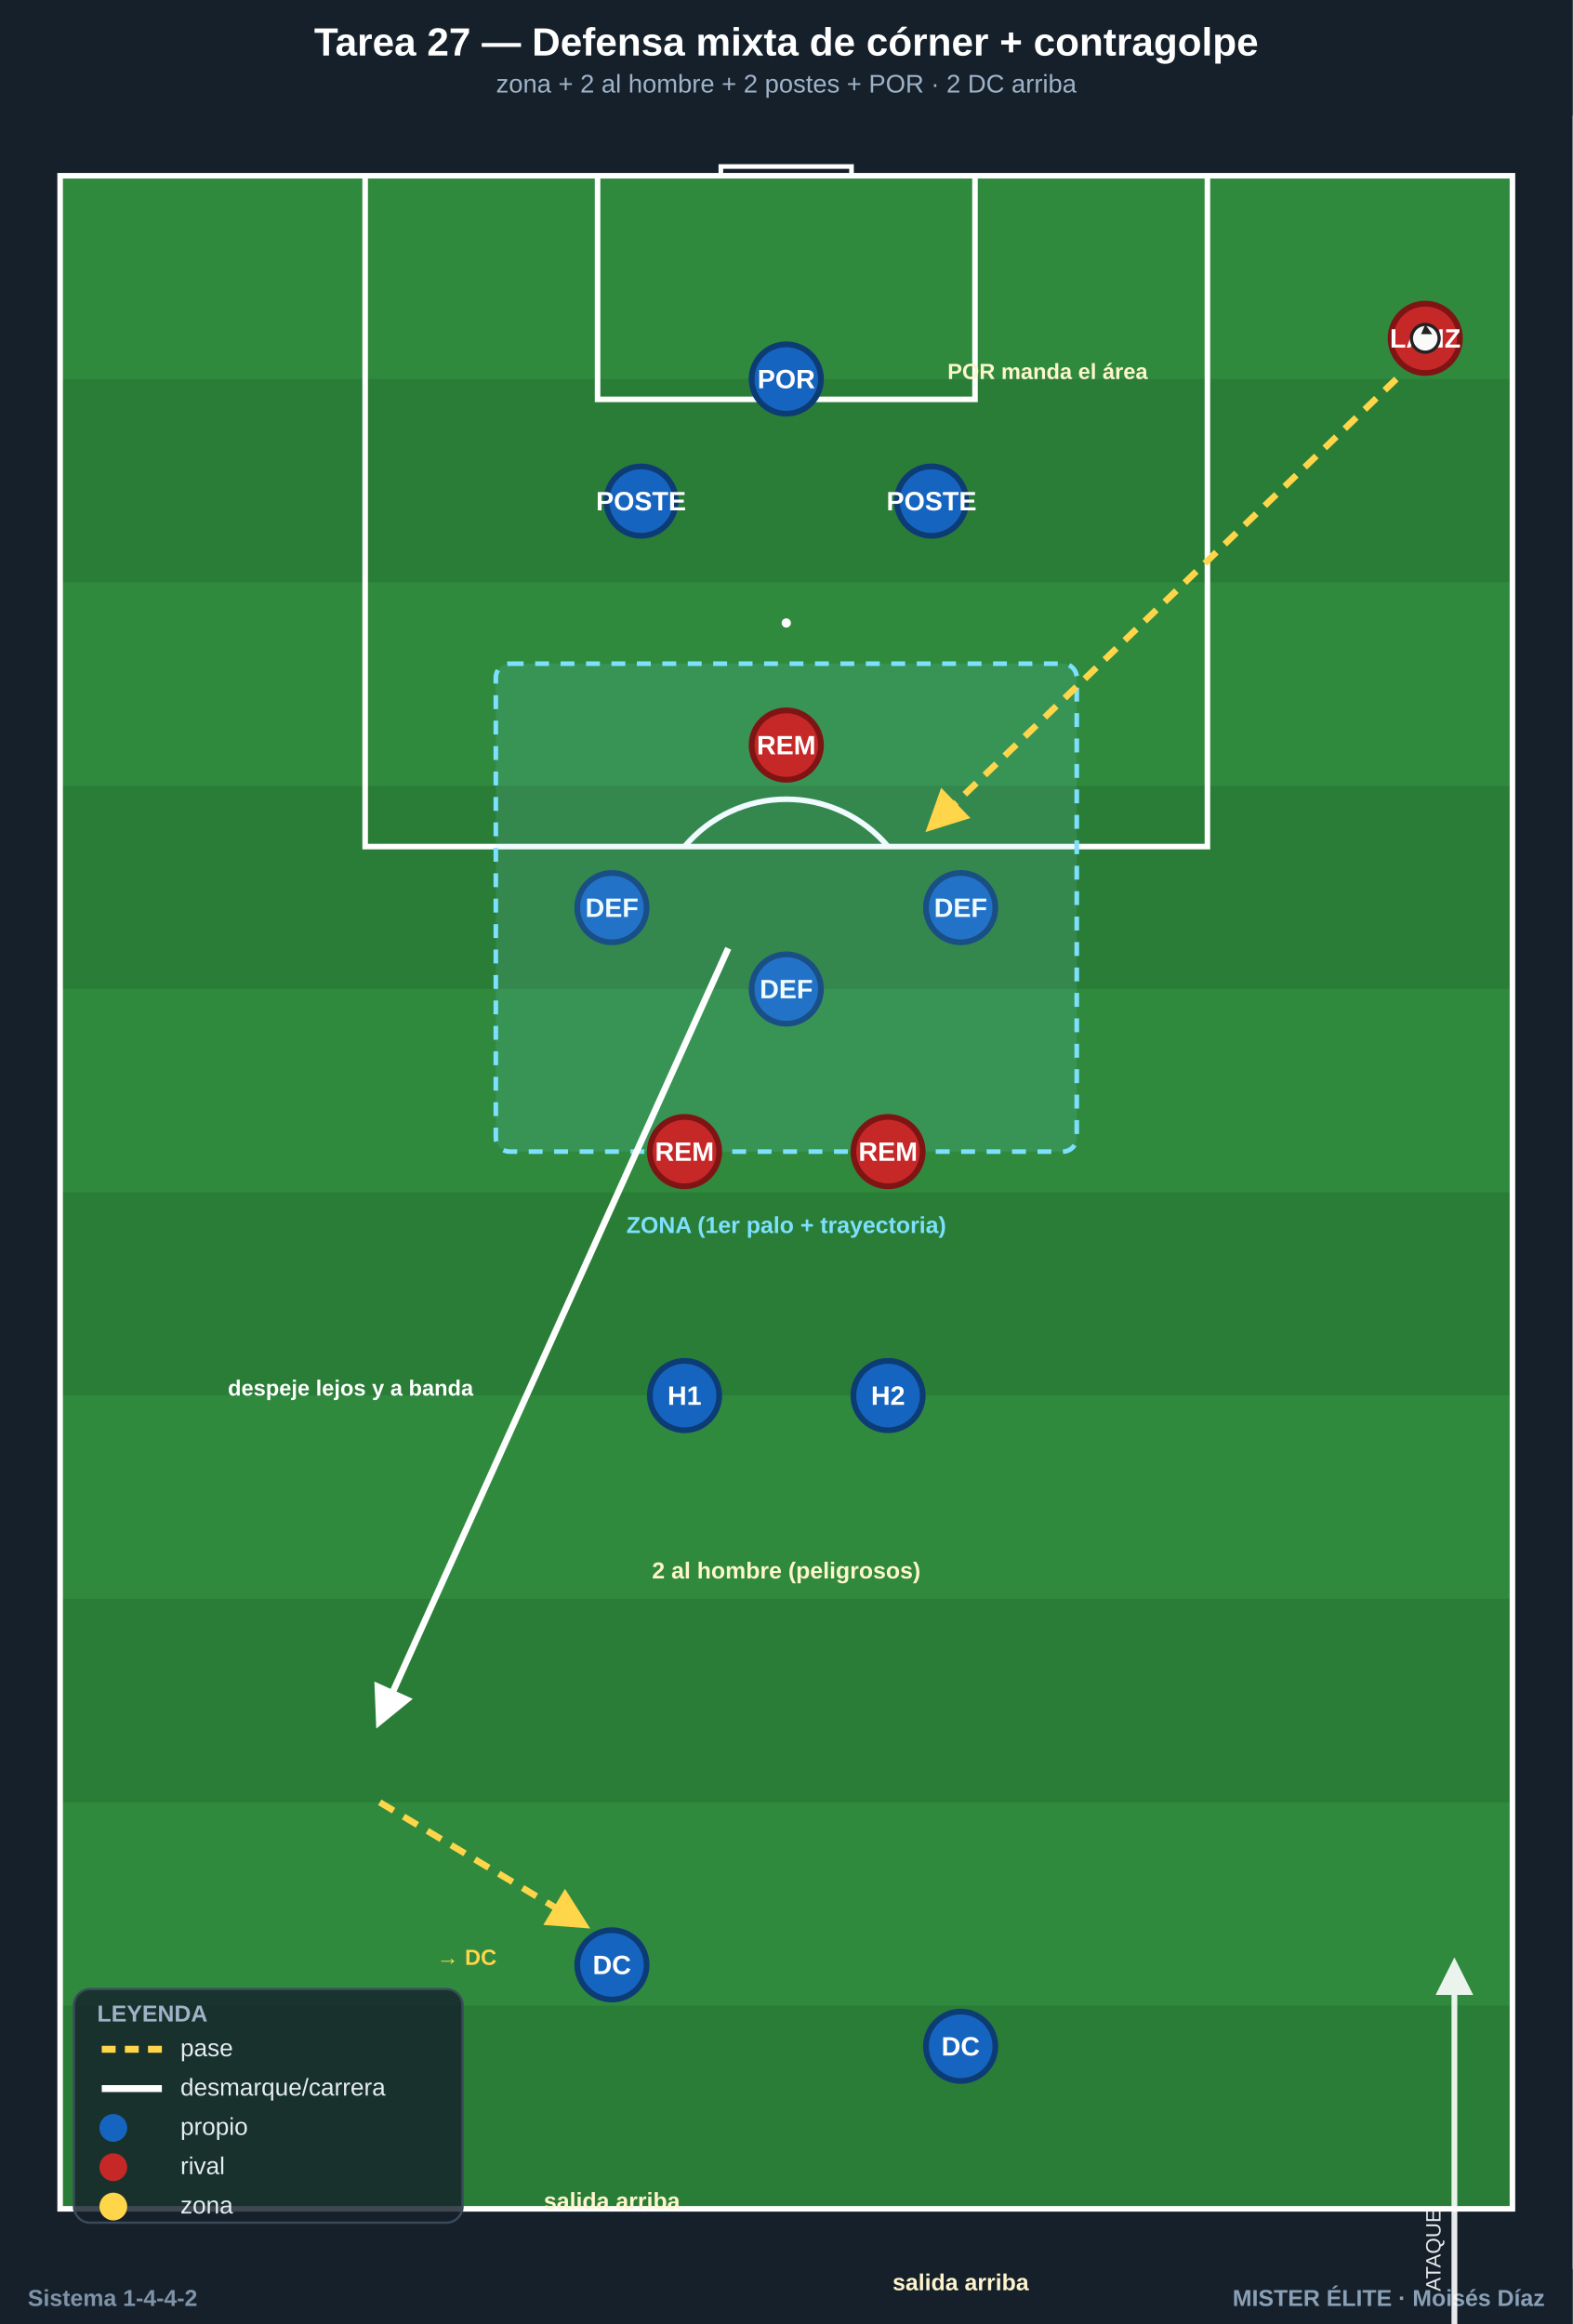
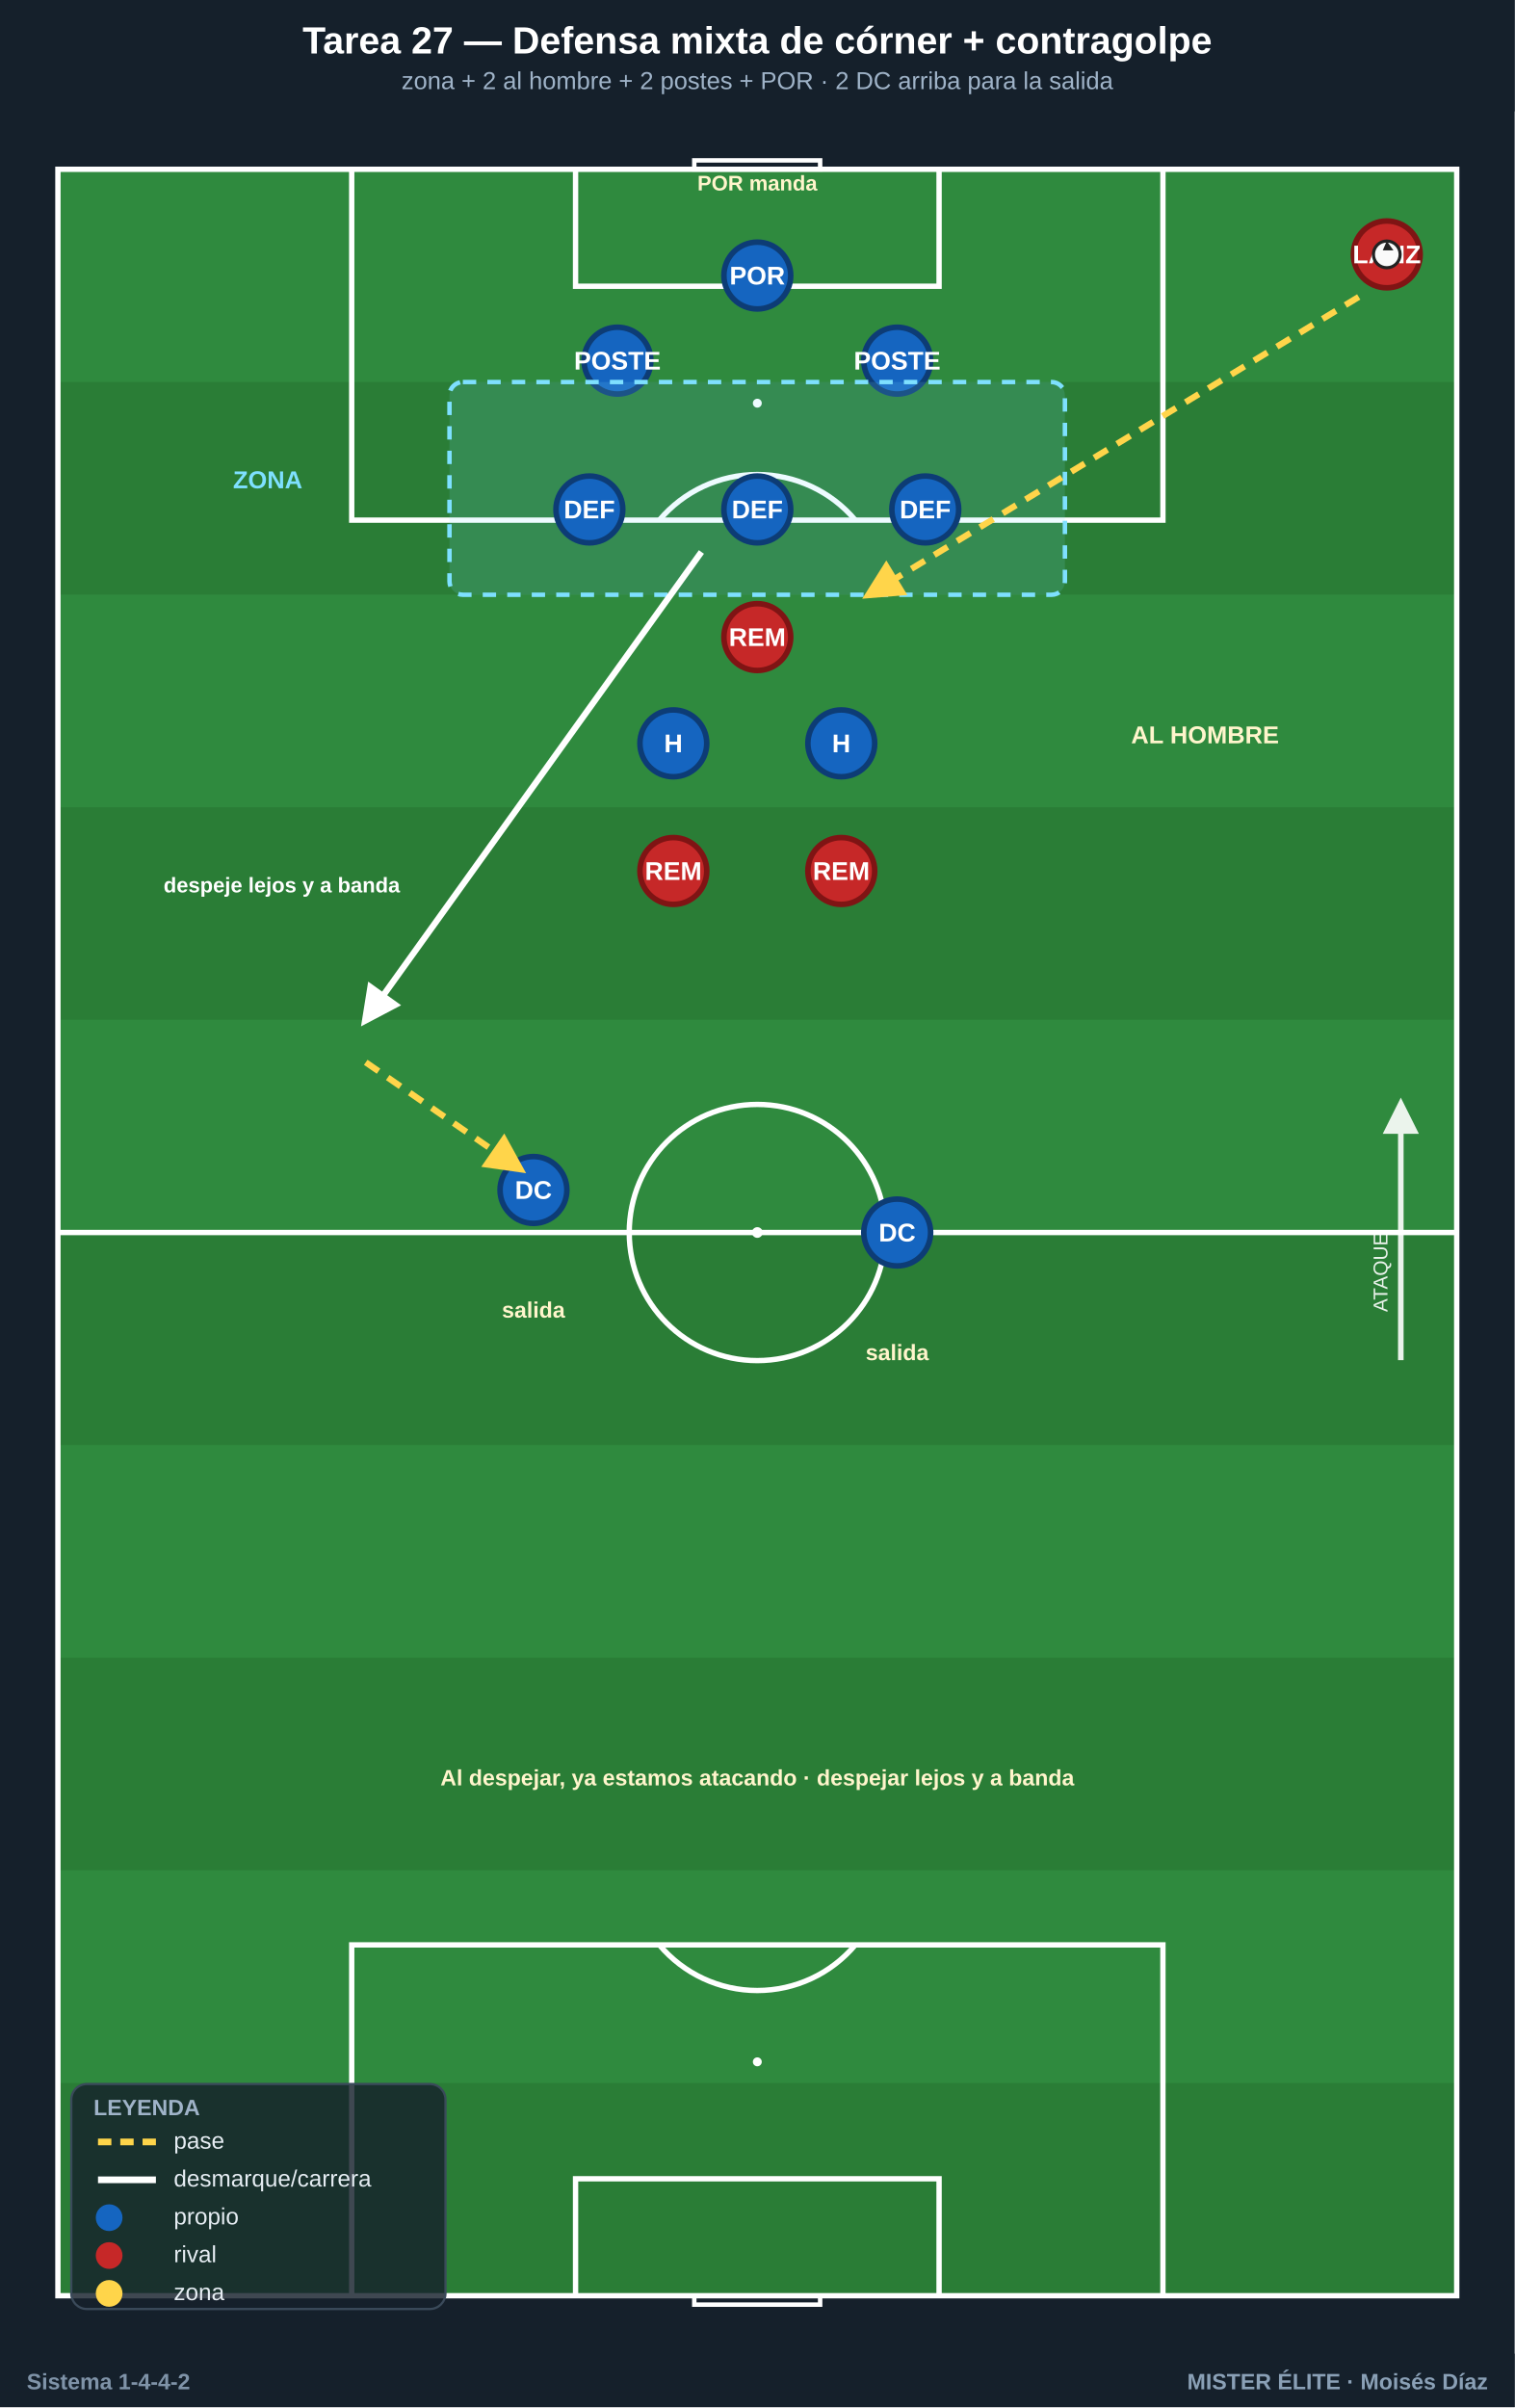
- <svg xmlns="http://www.w3.org/2000/svg" viewBox="0 0 680 1005" width="680" height="1005" font-family="Segoe UI,Arial,sans-serif">
+ <svg xmlns="http://www.w3.org/2000/svg" viewBox="0 0 680 1081" width="680" height="1081" font-family="Segoe UI,Arial,sans-serif">
  <defs>
    <linearGradient id="sky" x1="0" y1="0" x2="0" y2="1">
      <stop offset="0" stop-color="#2f8a3e" />
      <stop offset="1" stop-color="#2b8139" />
    </linearGradient>
    <marker id="ah_pass" viewBox="0 0 10 10" refX="8" refY="5" markerWidth="6.5" markerHeight="6.5" orient="auto-start-reverse">
      <path d="M0,0 L10,5 L0,10 z" fill="#ffd54a" />
    </marker>
    <marker id="ah_run" viewBox="0 0 10 10" refX="8" refY="5" markerWidth="6.5" markerHeight="6.5" orient="auto-start-reverse">
      <path d="M0,0 L10,5 L0,10 z" fill="#ffffff" />
    </marker>
    <marker id="ah_drive" viewBox="0 0 10 10" refX="8" refY="5" markerWidth="6.5" markerHeight="6.5" orient="auto-start-reverse">
      <path d="M0,0 L10,5 L0,10 z" fill="#7ee0ff" />
    </marker>
    <marker id="ah_white" viewBox="0 0 10 10" refX="8" refY="5" markerWidth="6.5" markerHeight="6.5" orient="auto-start-reverse">
      <path d="M0,0 L10,5 L0,10 z" fill="#ffffff" />
    </marker>
  </defs>
-   <rect x="0.0" y="0.0" width="680.0" height="1005.2" fill="#15202b" />
-   <rect x="26.0" y="76.0" width="628.0" height="88.4" fill="#2f8a3e" />
-   <rect x="26.0" y="163.9" width="628.0" height="88.4" fill="#2a7d36" />
-   <rect x="26.0" y="251.8" width="628.0" height="88.4" fill="#2f8a3e" />
-   <rect x="26.0" y="339.8" width="628.0" height="88.4" fill="#2a7d36" />
-   <rect x="26.0" y="427.7" width="628.0" height="88.4" fill="#2f8a3e" />
-   <rect x="26.0" y="515.6" width="628.0" height="88.4" fill="#2a7d36" />
-   <rect x="26.0" y="603.5" width="628.0" height="88.4" fill="#2f8a3e" />
-   <rect x="26.0" y="691.4" width="628.0" height="88.4" fill="#2a7d36" />
-   <rect x="26.0" y="779.4" width="628.0" height="88.4" fill="#2f8a3e" />
-   <rect x="26.0" y="867.3" width="628.0" height="88.4" fill="#2a7d36" />
-   <rect x="26.0" y="76.0" width="628.0" height="879.2" fill="none" stroke="#ffffff" stroke-width="2.4" />
-   <path d="M157.9,76.0 L157.9,366.1 L522.1,366.1 L522.1,76.0" fill="none" stroke="#ffffff" stroke-width="2.4" />
-   <path d="M258.4,76.0 L258.4,172.7 L421.6,172.7 L421.6,76.0" fill="none" stroke="#ffffff" stroke-width="2.4" />
-   <circle cx="340.0" cy="269.4" r="2.0" fill="#ffffff" />
+   <rect x="0.0" y="0.0" width="680.0" height="1080.6" fill="#15202b" />
+   <rect x="26.0" y="76.0" width="628.0" height="96.0" fill="#2f8a3e" />
+   <rect x="26.0" y="171.5" width="628.0" height="96.0" fill="#2a7d36" />
+   <rect x="26.0" y="266.9" width="628.0" height="96.0" fill="#2f8a3e" />
+   <rect x="26.0" y="362.4" width="628.0" height="96.0" fill="#2a7d36" />
+   <rect x="26.0" y="457.8" width="628.0" height="96.0" fill="#2f8a3e" />
+   <rect x="26.0" y="553.3" width="628.0" height="96.0" fill="#2a7d36" />
+   <rect x="26.0" y="648.7" width="628.0" height="96.0" fill="#2f8a3e" />
+   <rect x="26.0" y="744.2" width="628.0" height="96.0" fill="#2a7d36" />
+   <rect x="26.0" y="839.6" width="628.0" height="96.0" fill="#2f8a3e" />
+   <rect x="26.0" y="935.1" width="628.0" height="96.0" fill="#2a7d36" />
+   <rect x="26.0" y="76.0" width="628.0" height="954.6" fill="none" stroke="#ffffff" stroke-width="2.4" />
+   <line x1="26.0" y1="553.3" x2="654.0" y2="553.3" stroke="#ffffff" stroke-width="2.4" opacity="1" />
+   <circle cx="340.0" cy="553.3" r="57.5" fill="none" stroke="#ffffff" stroke-width="2.4" />
+   <circle cx="340.0" cy="553.3" r="2.4" fill="#ffffff" />
+   <path d="M157.9,76.0 L157.9,233.5 L522.1,233.5 L522.1,76.0" fill="none" stroke="#ffffff" stroke-width="2.4" />
+   <path d="M258.4,76.0 L258.4,128.5 L421.6,128.5 L421.6,76.0" fill="none" stroke="#ffffff" stroke-width="2.4" />
+   <circle cx="340.0" cy="181.0" r="2.0" fill="#ffffff" />
  <rect x="311.7" y="72.0" width="56.5" height="4" fill="none" stroke="#ffffff" stroke-width="2" />
-   <path d="M296.0,366.1 A57.5,57.5 0 0 1 384.0,366.1" fill="none" stroke="#ffffff" stroke-width="2.4" />
+   <path d="M296.0,233.5 A57.5,57.5 0 0 1 384.0,233.5" fill="none" stroke="#ffffff" stroke-width="2.4" />
+   <path d="M157.9,1030.6 L157.9,873.1 L522.1,873.1 L522.1,1030.6" fill="none" stroke="#ffffff" stroke-width="2.4" />
+   <path d="M258.4,1030.6 L258.4,978.1 L421.6,978.1 L421.6,1030.6" fill="none" stroke="#ffffff" stroke-width="2.4" />
+   <circle cx="340.0" cy="925.6" r="2.0" fill="#ffffff" />
+   <rect x="311.7" y="1030.6" width="56.5" height="4" fill="none" stroke="#ffffff" stroke-width="2" />
+   <path d="M296.0,873.1 A57.5,57.5 0 0 0 384.0,873.1" fill="none" stroke="#ffffff" stroke-width="2.4" />
  <rect x="0.0" y="0.0" width="680.0" height="50.0" fill="#15202b" />
  <text x="340.0" y="24.0" font-family="Segoe UI,Arial,sans-serif" font-size="17" font-weight="800" fill="#ffffff" text-anchor="middle">Tarea 27 — Defensa mixta de córner + contragolpe</text>
-   <text x="340.0" y="40.0" font-family="Segoe UI,Arial,sans-serif" font-size="11" font-weight="500" fill="#9fb3c8" text-anchor="middle">zona + 2 al hombre + 2 postes + POR · 2 DC arriba</text>
-   <rect x="0.0" y="981.2" width="680.0" height="24.0" fill="#15202b" />
-   <text x="668.0" y="997.2" font-family="Segoe UI,Arial,sans-serif" font-size="10" font-weight="700" fill="#8aa0b6" text-anchor="end">MISTER ÉLITE · Moisés Díaz</text>
-   <text x="12.0" y="997.2" font-family="Segoe UI,Arial,sans-serif" font-size="10" font-weight="600" fill="#7f93a8" text-anchor="start">Sistema 1-4-4-2</text>
+   <text x="340.0" y="40.0" font-family="Segoe UI,Arial,sans-serif" font-size="11" font-weight="500" fill="#9fb3c8" text-anchor="middle">zona + 2 al hombre + 2 postes + POR · 2 DC arriba para la salida</text>
+   <rect x="0.0" y="1056.6" width="680.0" height="24.0" fill="#15202b" />
+   <text x="668.0" y="1072.6" font-family="Segoe UI,Arial,sans-serif" font-size="10" font-weight="700" fill="#8aa0b6" text-anchor="end">MISTER ÉLITE · Moisés Díaz</text>
+   <text x="12.0" y="1072.6" font-family="Segoe UI,Arial,sans-serif" font-size="10" font-weight="600" fill="#7f93a8" text-anchor="start">Sistema 1-4-4-2</text>
  <g opacity="0.9">
-     <line x1="628.9" y1="1060.7" x2="628.9" y2="849.7" stroke="#ffffff" stroke-width="2.5" marker-end="url(#ah_white)" />
-     <text x="622.9" y="955.2" font-family="Segoe UI,Arial" font-size="9" fill="#ffffff" text-anchor="end" transform="rotate(-90 622.9 955.2)">ATAQUE</text>
+     <line x1="628.9" y1="610.6" x2="628.9" y2="496.0" stroke="#ffffff" stroke-width="2.5" marker-end="url(#ah_white)" />
+     <text x="622.9" y="553.3" font-family="Segoe UI,Arial" font-size="9" fill="#ffffff" text-anchor="end" transform="rotate(-90 622.9 553.3)">ATAQUE</text>
  </g>
  <g>
-     <circle cx="340.0" cy="163.9" r="15" fill="#1565c0" stroke="#0d3c75" stroke-width="2.5" />
-     <text x="340.0" y="167.9" font-family="Segoe UI,Arial" font-size="11.5" font-weight="800" fill="#fff" text-anchor="middle">POR</text>
+     <circle cx="340.0" cy="123.7" r="15" fill="#1565c0" stroke="#0d3c75" stroke-width="2.5" />
+     <text x="340.0" y="127.7" font-family="Segoe UI,Arial" font-size="11.5" font-weight="800" fill="#fff" text-anchor="middle">POR</text>
  </g>
-   <text x="453.0" y="163.9" font-family="Segoe UI,Arial,sans-serif" font-size="9.5" font-weight="600" fill="#fff5cc" text-anchor="middle">POR manda el área</text>
+   <text x="340.0" y="85.5" font-family="Segoe UI,Arial,sans-serif" font-size="9.5" font-weight="600" fill="#fff5cc" text-anchor="middle">POR manda</text>
  <g>
-     <circle cx="277.2" cy="216.7" r="15" fill="#1565c0" stroke="#0d3c75" stroke-width="2.5" />
-     <text x="277.2" y="220.7" font-family="Segoe UI,Arial" font-size="11.5" font-weight="800" fill="#fff" text-anchor="middle">POSTE</text>
+     <circle cx="277.2" cy="161.9" r="15" fill="#1565c0" stroke="#0d3c75" stroke-width="2.5" />
+     <text x="277.2" y="165.9" font-family="Segoe UI,Arial" font-size="11.5" font-weight="800" fill="#fff" text-anchor="middle">POSTE</text>
  </g>
  <g>
-     <circle cx="402.8" cy="216.7" r="15" fill="#1565c0" stroke="#0d3c75" stroke-width="2.5" />
-     <text x="402.8" y="220.7" font-family="Segoe UI,Arial" font-size="11.5" font-weight="800" fill="#fff" text-anchor="middle">POSTE</text>
+     <circle cx="402.8" cy="161.9" r="15" fill="#1565c0" stroke="#0d3c75" stroke-width="2.5" />
+     <text x="402.8" y="165.9" font-family="Segoe UI,Arial" font-size="11.5" font-weight="800" fill="#fff" text-anchor="middle">POSTE</text>
+   </g>
+   <rect x="201.8" y="171.5" width="276.3" height="95.5" rx="6" fill="#7ee0ff" fill-opacity="0.14" stroke="#7ee0ff" stroke-width="2" stroke-dasharray="6 5" />
+   <g>
+     <circle cx="264.6" cy="228.7" r="15" fill="#1565c0" stroke="#0d3c75" stroke-width="2.5" />
+     <text x="264.6" y="232.7" font-family="Segoe UI,Arial" font-size="11.5" font-weight="800" fill="#fff" text-anchor="middle">DEF</text>
  </g>
  <g>
-     <circle cx="264.6" cy="392.5" r="15" fill="#1565c0" stroke="#0d3c75" stroke-width="2.5" />
-     <text x="264.6" y="396.5" font-family="Segoe UI,Arial" font-size="11.5" font-weight="800" fill="#fff" text-anchor="middle">DEF</text>
+     <circle cx="340.0" cy="228.7" r="15" fill="#1565c0" stroke="#0d3c75" stroke-width="2.5" />
+     <text x="340.0" y="232.7" font-family="Segoe UI,Arial" font-size="11.5" font-weight="800" fill="#fff" text-anchor="middle">DEF</text>
  </g>
  <g>
-     <circle cx="340.0" cy="427.7" r="15" fill="#1565c0" stroke="#0d3c75" stroke-width="2.5" />
-     <text x="340.0" y="431.7" font-family="Segoe UI,Arial" font-size="11.5" font-weight="800" fill="#fff" text-anchor="middle">DEF</text>
+     <circle cx="415.4" cy="228.7" r="15" fill="#1565c0" stroke="#0d3c75" stroke-width="2.5" />
+     <text x="415.4" y="232.7" font-family="Segoe UI,Arial" font-size="11.5" font-weight="800" fill="#fff" text-anchor="middle">DEF</text>
+   </g>
+   <text x="120.2" y="219.2" font-family="Segoe UI,Arial,sans-serif" font-size="11" font-weight="600" fill="#7ee0ff" text-anchor="middle">ZONA</text>
+   <g>
+     <circle cx="302.3" cy="333.7" r="15" fill="#1565c0" stroke="#0d3c75" stroke-width="2.5" />
+     <text x="302.3" y="337.7" font-family="Segoe UI,Arial" font-size="11.5" font-weight="800" fill="#fff" text-anchor="middle">H</text>
  </g>
  <g>
-     <circle cx="415.4" cy="392.5" r="15" fill="#1565c0" stroke="#0d3c75" stroke-width="2.5" />
-     <text x="415.4" y="396.5" font-family="Segoe UI,Arial" font-size="11.5" font-weight="800" fill="#fff" text-anchor="middle">DEF</text>
+     <circle cx="377.7" cy="333.7" r="15" fill="#1565c0" stroke="#0d3c75" stroke-width="2.5" />
+     <text x="377.7" y="337.7" font-family="Segoe UI,Arial" font-size="11.5" font-weight="800" fill="#fff" text-anchor="middle">H</text>
  </g>
-   <rect x="214.4" y="287.0" width="251.2" height="211.0" rx="6" fill="#7ee0ff" fill-opacity="0.12" stroke="#7ee0ff" stroke-width="2" stroke-dasharray="6 5" />
-   <text x="340.0" y="533.2" font-family="Segoe UI,Arial,sans-serif" font-size="10" font-weight="600" fill="#7ee0ff" text-anchor="middle">ZONA (1er palo + trayectoria)</text>
+   <text x="541.0" y="333.7" font-family="Segoe UI,Arial,sans-serif" font-size="11" font-weight="600" fill="#fff5cc" text-anchor="middle">AL HOMBRE</text>
  <g>
-     <circle cx="296.0" cy="603.5" r="15" fill="#1565c0" stroke="#0d3c75" stroke-width="2.5" />
-     <text x="296.0" y="607.5" font-family="Segoe UI,Arial" font-size="11.5" font-weight="800" fill="#fff" text-anchor="middle">H1</text>
+     <circle cx="302.3" cy="391.0" r="15" fill="#c62828" stroke="#7f1414" stroke-width="2.5" />
+     <text x="302.3" y="395.0" font-family="Segoe UI,Arial" font-size="11.5" font-weight="800" fill="#fff" text-anchor="middle">REM</text>
  </g>
  <g>
-     <circle cx="384.0" cy="603.5" r="15" fill="#1565c0" stroke="#0d3c75" stroke-width="2.5" />
-     <text x="384.0" y="607.5" font-family="Segoe UI,Arial" font-size="11.5" font-weight="800" fill="#fff" text-anchor="middle">H2</text>
-   </g>
-   <text x="340.0" y="682.6" font-family="Segoe UI,Arial,sans-serif" font-size="10" font-weight="600" fill="#fff5cc" text-anchor="middle">2 al hombre (peligrosos)</text>
-   <g>
-     <circle cx="296.0" cy="498.0" r="15" fill="#c62828" stroke="#7f1414" stroke-width="2.5" />
-     <text x="296.0" y="502.0" font-family="Segoe UI,Arial" font-size="11.5" font-weight="800" fill="#fff" text-anchor="middle">REM</text>
+     <circle cx="377.7" cy="391.0" r="15" fill="#c62828" stroke="#7f1414" stroke-width="2.5" />
+     <text x="377.7" y="395.0" font-family="Segoe UI,Arial" font-size="11.5" font-weight="800" fill="#fff" text-anchor="middle">REM</text>
  </g>
  <g>
-     <circle cx="384.0" cy="498.0" r="15" fill="#c62828" stroke="#7f1414" stroke-width="2.5" />
-     <text x="384.0" y="502.0" font-family="Segoe UI,Arial" font-size="11.5" font-weight="800" fill="#fff" text-anchor="middle">REM</text>
+     <circle cx="340.0" cy="286.0" r="15" fill="#c62828" stroke="#7f1414" stroke-width="2.5" />
+     <text x="340.0" y="290.0" font-family="Segoe UI,Arial" font-size="11.5" font-weight="800" fill="#fff" text-anchor="middle">REM</text>
  </g>
  <g>
-     <circle cx="340.0" cy="322.2" r="15" fill="#c62828" stroke="#7f1414" stroke-width="2.5" />
-     <text x="340.0" y="326.2" font-family="Segoe UI,Arial" font-size="11.5" font-weight="800" fill="#fff" text-anchor="middle">REM</text>
+     <circle cx="622.6" cy="114.2" r="15" fill="#c62828" stroke="#7f1414" stroke-width="2.5" />
+     <text x="622.6" y="118.2" font-family="Segoe UI,Arial" font-size="11.5" font-weight="800" fill="#fff" text-anchor="middle">LANZ</text>
  </g>
+   <circle cx="622.6" cy="114.2" r="6.0" fill="#fafafa" stroke="#222" stroke-width="1.4" />
+   <path d="M622.6,108.2 l3.0,4.2 l-4.8,0 z" fill="#222" />
+   <line x1="610.0" y1="133.3" x2="390.2" y2="266.9" stroke="#ffd54a" stroke-width="2.8" stroke-dasharray="7 5" marker-end="url(#ah_pass)" />
  <g>
-     <circle cx="616.3" cy="146.3" r="15" fill="#c62828" stroke="#7f1414" stroke-width="2.5" />
-     <text x="616.3" y="150.3" font-family="Segoe UI,Arial" font-size="11.5" font-weight="800" fill="#fff" text-anchor="middle">LANZ</text>
+     <circle cx="239.5" cy="534.2" r="15" fill="#1565c0" stroke="#0d3c75" stroke-width="2.5" />
+     <text x="239.5" y="538.2" font-family="Segoe UI,Arial" font-size="11.5" font-weight="800" fill="#fff" text-anchor="middle">DC</text>
  </g>
-   <circle cx="616.3" cy="146.3" r="6.0" fill="#fafafa" stroke="#222" stroke-width="1.4" />
-   <path d="M616.3,140.3 l3.0,4.2 l-4.8,0 z" fill="#222" />
-   <line x1="603.8" y1="163.9" x2="402.8" y2="357.3" stroke="#ffd54a" stroke-width="2.8" stroke-dasharray="7 5" marker-end="url(#ah_pass)" />
+   <text x="239.5" y="591.5" font-family="Segoe UI,Arial,sans-serif" font-size="10" font-weight="600" fill="#fff5cc" text-anchor="middle">salida</text>
  <g>
-     <circle cx="264.6" cy="849.7" r="15" fill="#1565c0" stroke="#0d3c75" stroke-width="2.5" />
-     <text x="264.6" y="853.7" font-family="Segoe UI,Arial" font-size="11.5" font-weight="800" fill="#fff" text-anchor="middle">DC</text>
+     <circle cx="402.8" cy="553.3" r="15" fill="#1565c0" stroke="#0d3c75" stroke-width="2.5" />
+     <text x="402.8" y="557.3" font-family="Segoe UI,Arial" font-size="11.5" font-weight="800" fill="#fff" text-anchor="middle">DC</text>
  </g>
-   <text x="264.6" y="955.2" font-family="Segoe UI,Arial,sans-serif" font-size="10" font-weight="600" fill="#fff5cc" text-anchor="middle">salida arriba</text>
+   <text x="402.8" y="610.6" font-family="Segoe UI,Arial,sans-serif" font-size="10" font-weight="600" fill="#fff5cc" text-anchor="middle">salida</text>
+   <line x1="314.9" y1="247.8" x2="164.2" y2="457.8" stroke="#ffffff" stroke-width="2.8" marker-end="url(#ah_run)" />
+   <line x1="164.2" y1="476.9" x2="233.2" y2="524.6" stroke="#ffd54a" stroke-width="2.8" stroke-dasharray="7 5" marker-end="url(#ah_pass)" />
+   <text x="126.5" y="400.6" font-family="Segoe UI,Arial,sans-serif" font-size="9.5" font-weight="600" fill="#ffffff" text-anchor="middle">despeje lejos y a banda</text>
+   <text x="340.0" y="801.5" font-family="Segoe UI,Arial,sans-serif" font-size="10" font-weight="600" fill="#fff5cc" text-anchor="middle">Al despejar, ya estamos atacando · despejar lejos y a banda</text>
  <g>
-     <circle cx="415.4" cy="884.9" r="15" fill="#1565c0" stroke="#0d3c75" stroke-width="2.5" />
-     <text x="415.4" y="888.9" font-family="Segoe UI,Arial" font-size="11.5" font-weight="800" fill="#fff" text-anchor="middle">DC</text>
-   </g>
-   <text x="415.4" y="990.4" font-family="Segoe UI,Arial,sans-serif" font-size="10" font-weight="600" fill="#fff5cc" text-anchor="middle">salida arriba</text>
-   <line x1="314.9" y1="410.1" x2="164.2" y2="744.2" stroke="#ffffff" stroke-width="2.8" marker-end="url(#ah_run)" />
-   <line x1="164.2" y1="779.4" x2="252.1" y2="832.1" stroke="#ffd54a" stroke-width="2.8" stroke-dasharray="7 5" marker-end="url(#ah_pass)" />
-   <text x="151.6" y="603.5" font-family="Segoe UI,Arial,sans-serif" font-size="9.5" font-weight="600" fill="#ffffff" text-anchor="middle">despeje lejos y a banda</text>
-   <text x="201.8" y="849.7" font-family="Segoe UI,Arial,sans-serif" font-size="9.5" font-weight="600" fill="#ffd54a" text-anchor="middle">→ DC</text>
-   <text x="340.0" y="1095.9" font-family="Segoe UI,Arial,sans-serif" font-size="10" font-weight="600" fill="#fff5cc" text-anchor="middle">Al despejar, ya estamos atacando · despejar lejos y a banda</text>
-   <g>
-     <rect x="32" y="860.2" width="168" height="101" rx="7" fill="#15202b" fill-opacity="0.82" stroke="#3a4a5a" stroke-width="1" />
-     <text x="42" y="874.2" font-family="Segoe UI,Arial" font-size="10" font-weight="800" fill="#9fb3c8">LEYENDA</text>
-     <line x1="44" y1="886.2" x2="70" y2="886.2" stroke="#ffd54a" stroke-width="3" stroke-dasharray="6 4" />
-     <text x="78" y="889.2" font-family="Segoe UI,Arial" font-size="10.5" fill="#e6edf3">pase</text>
-     <line x1="44" y1="903.2" x2="70" y2="903.2" stroke="#ffffff" stroke-width="3" />
-     <text x="78" y="906.2" font-family="Segoe UI,Arial" font-size="10.5" fill="#e6edf3">desmarque/carrera</text>
-     <circle cx="49" cy="920.2" r="6" fill="#1565c0" />
-     <text x="78" y="923.2" font-family="Segoe UI,Arial" font-size="10.5" fill="#e6edf3">propio</text>
-     <circle cx="49" cy="937.2" r="6" fill="#c62828" />
-     <text x="78" y="940.2" font-family="Segoe UI,Arial" font-size="10.5" fill="#e6edf3">rival</text>
-     <circle cx="49" cy="954.2" r="6" fill="#ffd54a" />
-     <text x="78" y="957.2" font-family="Segoe UI,Arial" font-size="10.5" fill="#e6edf3">zona</text>
+     <rect x="32" y="935.56" width="168" height="101" rx="7" fill="#15202b" fill-opacity="0.82" stroke="#3a4a5a" stroke-width="1" />
+     <text x="42" y="949.56" font-family="Segoe UI,Arial" font-size="10" font-weight="800" fill="#9fb3c8">LEYENDA</text>
+     <line x1="44" y1="961.56" x2="70" y2="961.56" stroke="#ffd54a" stroke-width="3" stroke-dasharray="6 4" />
+     <text x="78" y="964.56" font-family="Segoe UI,Arial" font-size="10.5" fill="#e6edf3">pase</text>
+     <line x1="44" y1="978.56" x2="70" y2="978.56" stroke="#ffffff" stroke-width="3" />
+     <text x="78" y="981.56" font-family="Segoe UI,Arial" font-size="10.5" fill="#e6edf3">desmarque/carrera</text>
+     <circle cx="49" cy="995.56" r="6" fill="#1565c0" />
+     <text x="78" y="998.56" font-family="Segoe UI,Arial" font-size="10.5" fill="#e6edf3">propio</text>
+     <circle cx="49" cy="1012.56" r="6" fill="#c62828" />
+     <text x="78" y="1015.56" font-family="Segoe UI,Arial" font-size="10.5" fill="#e6edf3">rival</text>
+     <circle cx="49" cy="1029.56" r="6" fill="#ffd54a" />
+     <text x="78" y="1032.56" font-family="Segoe UI,Arial" font-size="10.5" fill="#e6edf3">zona</text>
  </g>
</svg>
